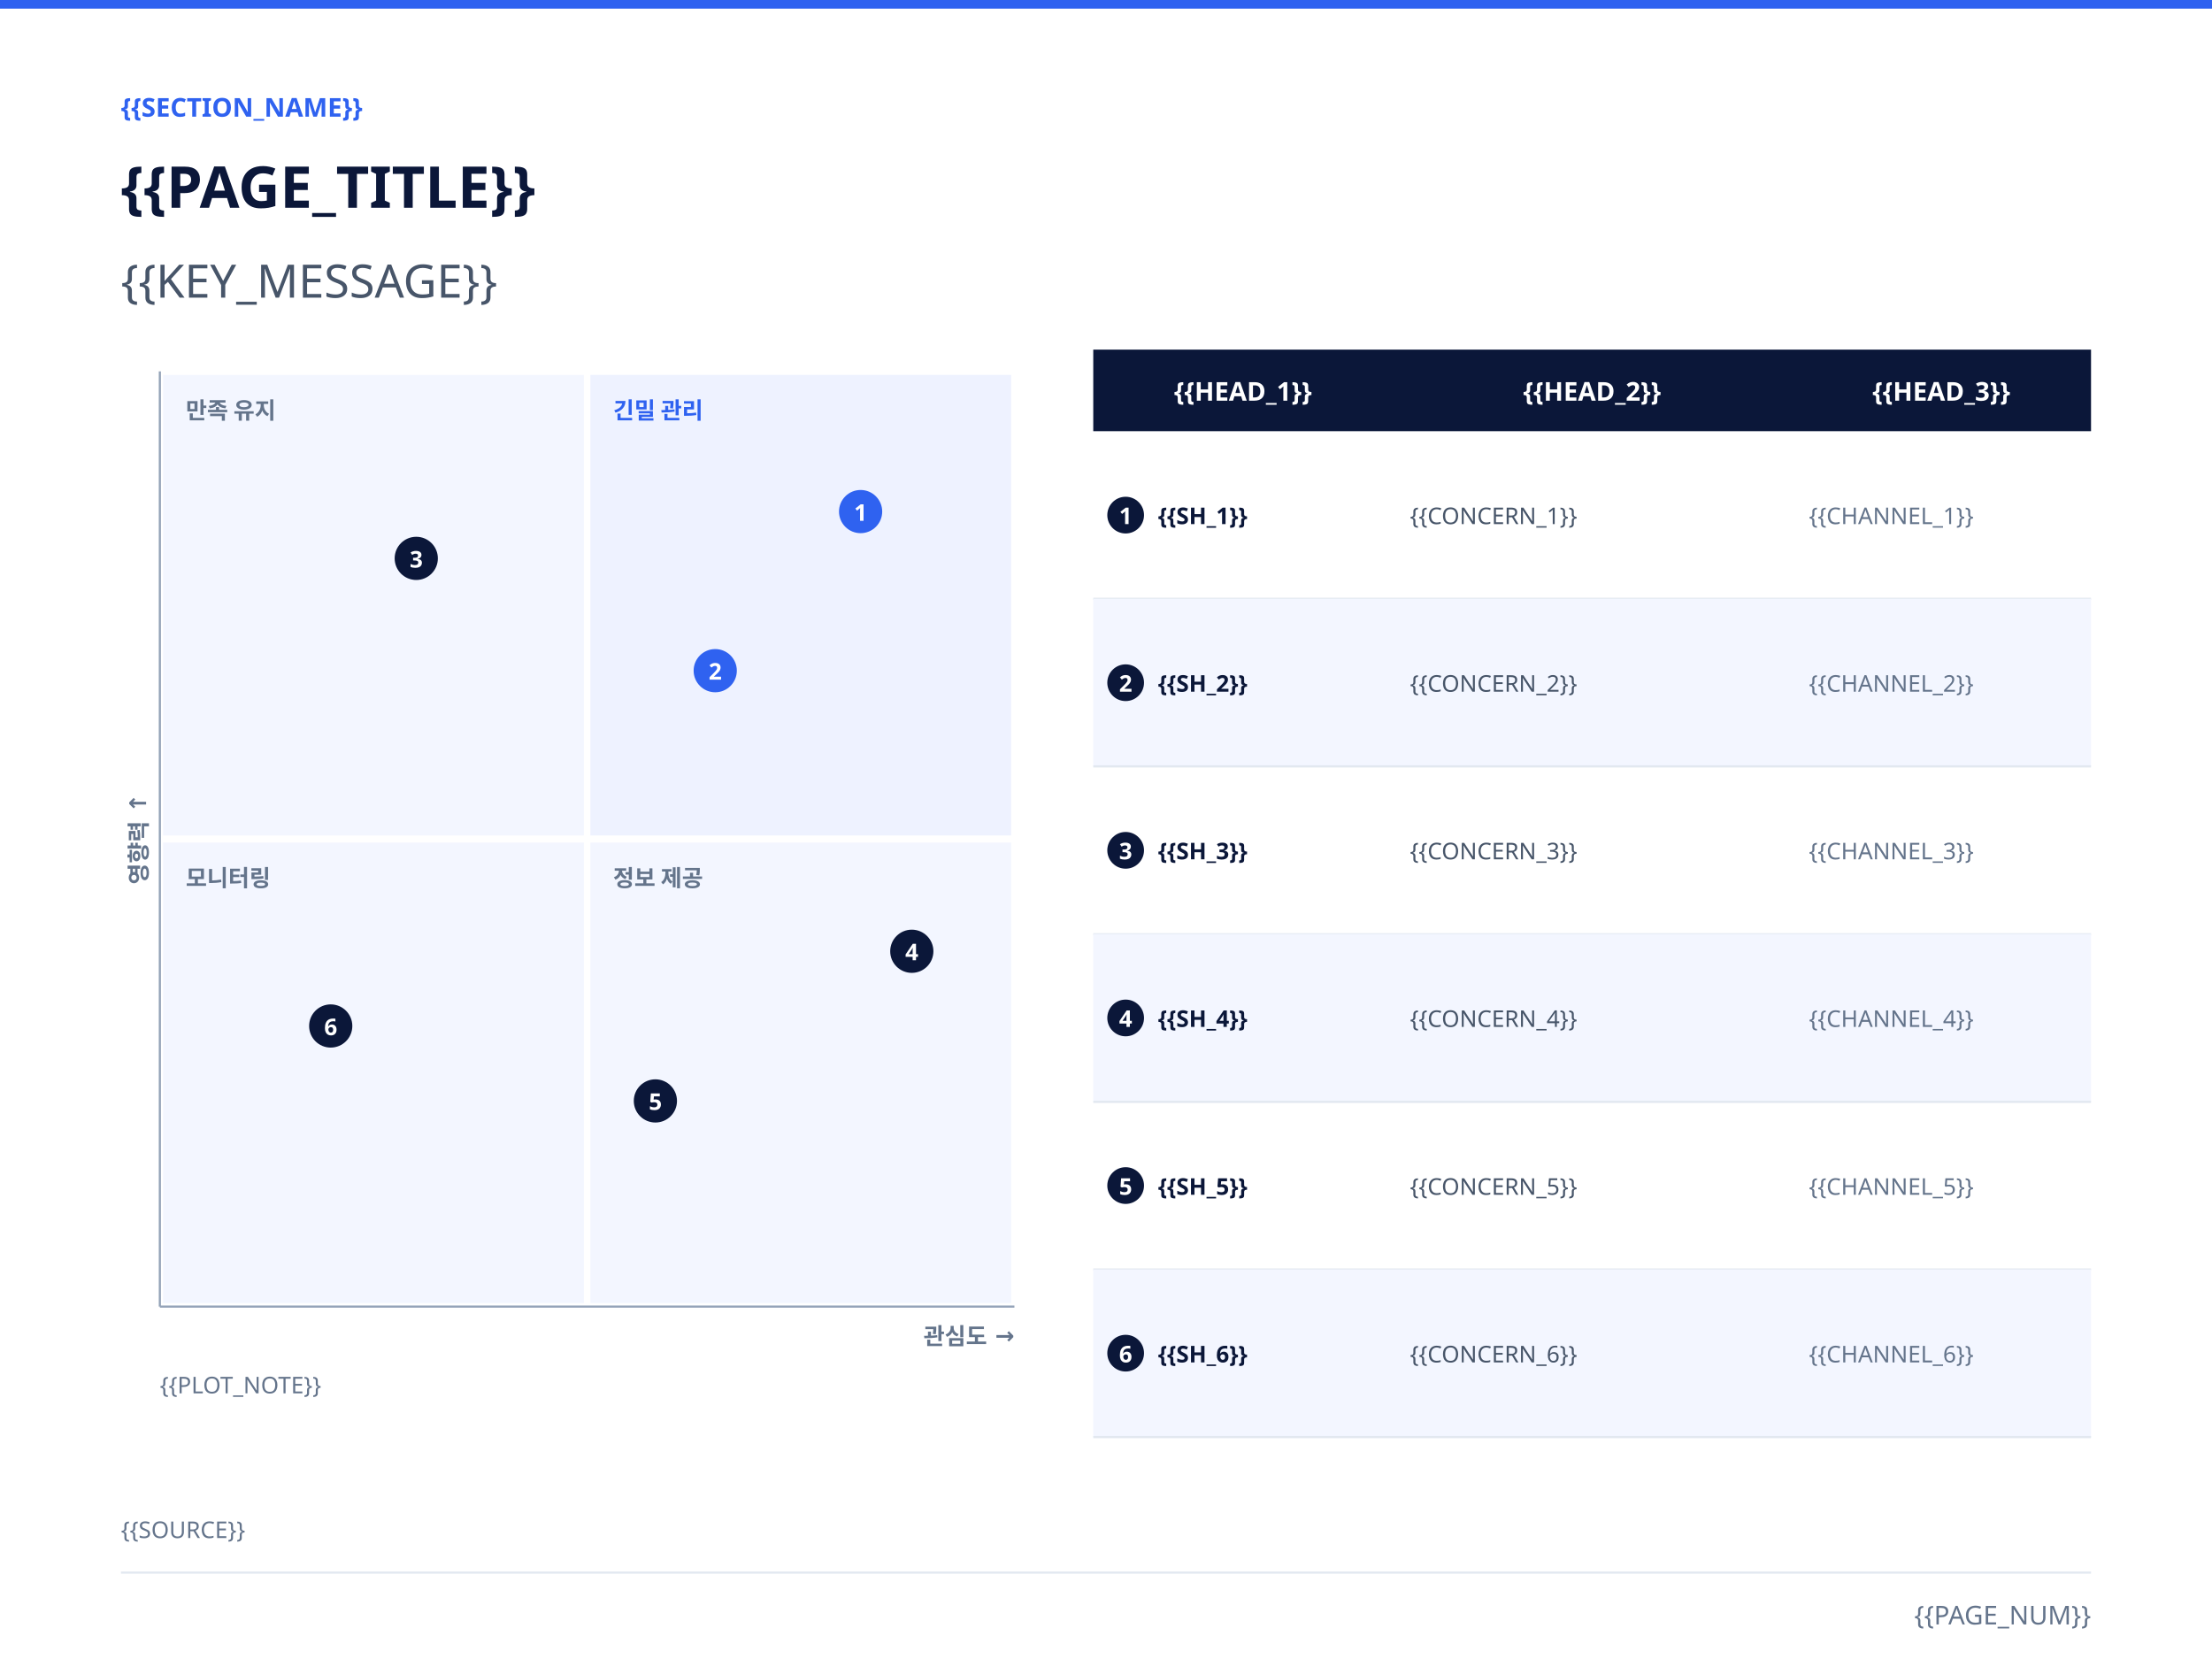
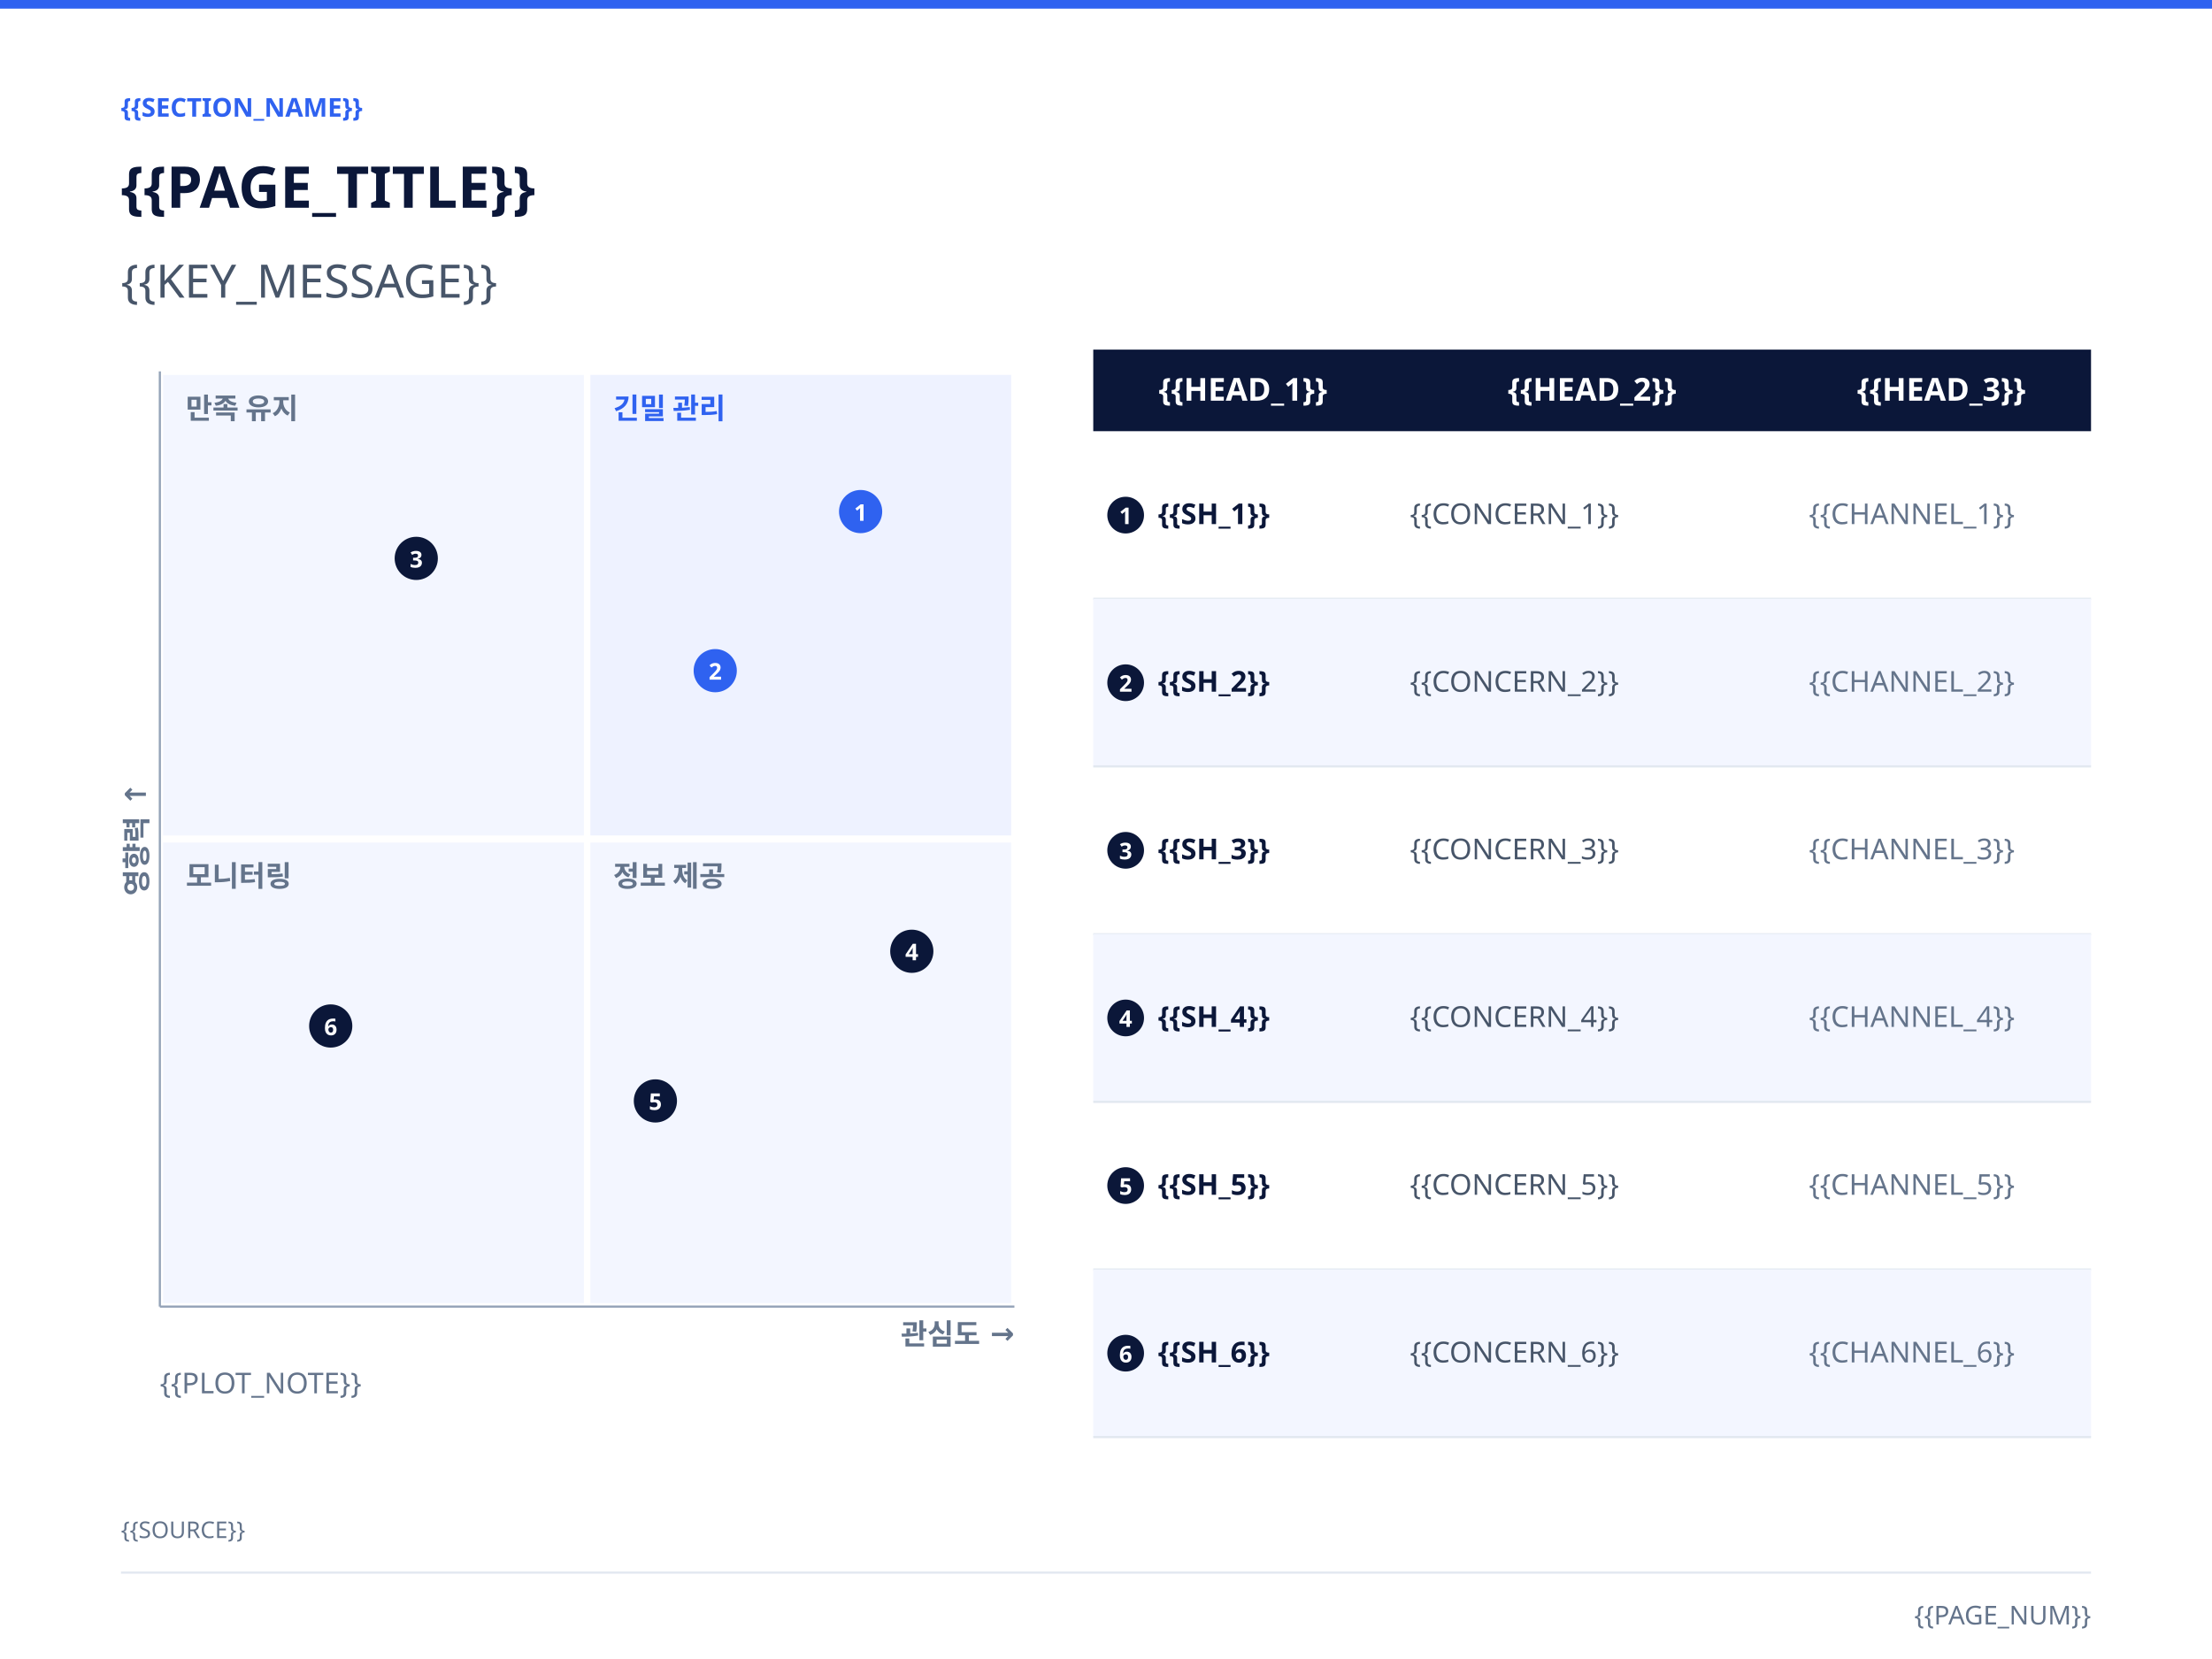
<svg xmlns="http://www.w3.org/2000/svg" viewBox="0 0 1024 768" data-pptx-master="innercarry-master-4x3" data-pptx-master-name="이너캐리 4:3" data-pptx-layout="innercarry-stakeholder-map" data-pptx-layout-name="이너캐리 이해관계자 영향력·관심도 지도">
  <rect id="master-bg" x="0" y="0" width="1024" height="831.62" fill="#FFFFFF" data-pptx-layer="master" data-pptx-editable="false" />
  <rect id="top-rule" x="0" y="0" width="1024" height="4" fill="#2F62F0" data-pptx-layer="layout" data-pptx-editable="false" />
  <rect id="quad-1" x="75.5" y="173.56" width="194.8" height="213.19" fill="#F3F6FF" data-pptx-layer="layout" data-pptx-editable="false" data-balance-exempt="데이터 위치 표시 영역(점·버블 좌표가 값) — 가운데 정렬 대상 아님" />
-   <text id="quad-1-label" x="86" y="193.81" font-family="&quot;IBM Plex Sans KR&quot;, &quot;Malgun Gothic&quot;, sans-serif" font-size="10.67" font-weight="700" fill="#64748B" data-pptx-layer="layout" data-pptx-editable="false">만족 유지</text>
+   <text id="quad-1-label" x="86" y="193.81" font-family="&quot;IBM Plex Sans KR&quot;, &quot;Malgun Gothic&quot;, sans-serif" font-size="13.33" font-weight="700" fill="#64748B" data-pptx-layer="layout" data-pptx-editable="false">만족 유지</text>
  <rect id="quad-2" x="273.3" y="173.56" width="194.8" height="213.19" fill="#EEF2FF" data-pptx-layer="layout" data-pptx-editable="false" data-balance-exempt="데이터 위치 표시 영역(점·버블 좌표가 값) — 가운데 정렬 대상 아님" />
-   <text id="quad-2-label" x="283.8" y="193.81" font-family="&quot;IBM Plex Sans KR&quot;, &quot;Malgun Gothic&quot;, sans-serif" font-size="10.67" font-weight="700" fill="#2F62F0" data-pptx-layer="layout" data-pptx-editable="false">긴밀 관리</text>
+   <text id="quad-2-label" x="283.8" y="193.81" font-family="&quot;IBM Plex Sans KR&quot;, &quot;Malgun Gothic&quot;, sans-serif" font-size="13.33" font-weight="700" fill="#2F62F0" data-pptx-layer="layout" data-pptx-editable="false">긴밀 관리</text>
  <rect id="quad-3" x="75.5" y="390.03" width="194.8" height="213.19" fill="#F3F6FF" data-pptx-layer="layout" data-pptx-editable="false" data-balance-exempt="데이터 위치 표시 영역(점·버블 좌표가 값) — 가운데 정렬 대상 아님" />
-   <text id="quad-3-label" x="86" y="410.28" font-family="&quot;IBM Plex Sans KR&quot;, &quot;Malgun Gothic&quot;, sans-serif" font-size="10.67" font-weight="700" fill="#64748B" data-pptx-layer="layout" data-pptx-editable="false">모니터링</text>
+   <text id="quad-3-label" x="86" y="410.28" font-family="&quot;IBM Plex Sans KR&quot;, &quot;Malgun Gothic&quot;, sans-serif" font-size="13.33" font-weight="700" fill="#64748B" data-pptx-layer="layout" data-pptx-editable="false">모니터링</text>
  <rect id="quad-4" x="273.3" y="390.03" width="194.8" height="213.19" fill="#F3F6FF" data-pptx-layer="layout" data-pptx-editable="false" data-balance-exempt="데이터 위치 표시 영역(점·버블 좌표가 값) — 가운데 정렬 대상 아님" />
-   <text id="quad-4-label" x="283.8" y="410.28" font-family="&quot;IBM Plex Sans KR&quot;, &quot;Malgun Gothic&quot;, sans-serif" font-size="10.67" font-weight="700" fill="#64748B" data-pptx-layer="layout" data-pptx-editable="false">정보 제공</text>
+   <text id="quad-4-label" x="283.8" y="410.28" font-family="&quot;IBM Plex Sans KR&quot;, &quot;Malgun Gothic&quot;, sans-serif" font-size="13.33" font-weight="700" fill="#64748B" data-pptx-layer="layout" data-pptx-editable="false">정보 제공</text>
  <line id="axis-x" x1="74" y1="604.86" x2="469.6" y2="604.86" stroke="#94A3B8" stroke-width="1" data-pptx-layer="layout" data-pptx-editable="false" />
  <line id="axis-y" x1="74" y1="171.92" x2="74" y2="604.86" stroke="#94A3B8" stroke-width="1" data-pptx-layer="layout" data-pptx-editable="false" />
-   <text id="x-label" x="469.6" y="622.37" text-anchor="end" font-family="&quot;IBM Plex Sans KR&quot;, &quot;Malgun Gothic&quot;, sans-serif" font-size="10.67" font-weight="700" fill="#64748B" data-pptx-layer="layout" data-pptx-editable="false">관심도 →</text>
-   <text id="y-label" transform="rotate(-90 68 388.39)" x="68" y="388.39" text-anchor="middle" font-family="&quot;IBM Plex Sans KR&quot;, &quot;Malgun Gothic&quot;, sans-serif" font-size="10.67" font-weight="700" fill="#64748B" data-pptx-layer="layout" data-pptx-editable="false">영향력 ↑</text>
+   <text id="x-label" x="469.6" y="622.37" text-anchor="end" font-family="&quot;IBM Plex Sans KR&quot;, &quot;Malgun Gothic&quot;, sans-serif" font-size="13.33" font-weight="700" fill="#64748B" data-pptx-layer="layout" data-pptx-editable="false">관심도 →</text>
+   <text id="y-label" transform="rotate(-90 68 388.39)" x="68" y="388.39" text-anchor="middle" font-family="&quot;IBM Plex Sans KR&quot;, &quot;Malgun Gothic&quot;, sans-serif" font-size="13.33" font-weight="700" fill="#64748B" data-pptx-layer="layout" data-pptx-editable="false">영향력 ↑</text>
  <rect id="head-bg" x="506.1" y="161.85" width="461.9" height="37.76" fill="#0B1739" data-pptx-layer="layout" data-pptx-editable="false" />
  <circle id="row-1-badge" cx="521.1" cy="238.46" r="8.5" fill="#0B1739" data-pptx-layer="layout" data-pptx-editable="false" />
  <text id="row-1-badge-no" x="521.1" y="242.62" text-anchor="middle" font-family="&quot;IBM Plex Sans KR&quot;, &quot;Malgun Gothic&quot;, sans-serif" font-size="10.67" font-weight="700" fill="#FFFFFF" data-pptx-layer="layout" data-pptx-editable="false">1</text>
  <line id="row-1-rule" x1="506.1" y1="277.2" x2="968" y2="277.2" stroke="#E2E8F0" stroke-width="1" data-pptx-layer="layout" data-pptx-editable="false" />
  <rect id="row-2-zebra" x="506.1" y="277.2" width="461.9" height="77.59" fill="#F3F6FF" data-pptx-layer="layout" data-pptx-editable="false" />
  <circle id="row-2-badge" cx="521.1" cy="316.05" r="8.5" fill="#0B1739" data-pptx-layer="layout" data-pptx-editable="false" />
  <text id="row-2-badge-no" x="521.1" y="320.21" text-anchor="middle" font-family="&quot;IBM Plex Sans KR&quot;, &quot;Malgun Gothic&quot;, sans-serif" font-size="10.67" font-weight="700" fill="#FFFFFF" data-pptx-layer="layout" data-pptx-editable="false">2</text>
  <line id="row-2-rule" x1="506.1" y1="354.79" x2="968" y2="354.79" stroke="#E2E8F0" stroke-width="1" data-pptx-layer="layout" data-pptx-editable="false" />
  <circle id="row-3-badge" cx="521.1" cy="393.64" r="8.5" fill="#0B1739" data-pptx-layer="layout" data-pptx-editable="false" />
  <text id="row-3-badge-no" x="521.1" y="397.8" text-anchor="middle" font-family="&quot;IBM Plex Sans KR&quot;, &quot;Malgun Gothic&quot;, sans-serif" font-size="10.67" font-weight="700" fill="#FFFFFF" data-pptx-layer="layout" data-pptx-editable="false">3</text>
  <line id="row-3-rule" x1="506.1" y1="432.49" x2="968" y2="432.49" stroke="#E2E8F0" stroke-width="1" data-pptx-layer="layout" data-pptx-editable="false" />
  <rect id="row-4-zebra" x="506.1" y="432.38" width="461.9" height="77.6" fill="#F3F6FF" data-pptx-layer="layout" data-pptx-editable="false" />
  <circle id="row-4-badge" cx="521.1" cy="471.24" r="8.5" fill="#0B1739" data-pptx-layer="layout" data-pptx-editable="false" />
  <text id="row-4-badge-no" x="521.1" y="475.39" text-anchor="middle" font-family="&quot;IBM Plex Sans KR&quot;, &quot;Malgun Gothic&quot;, sans-serif" font-size="10.67" font-weight="700" fill="#FFFFFF" data-pptx-layer="layout" data-pptx-editable="false">4</text>
  <line id="row-4-rule" x1="506.1" y1="510.09" x2="968" y2="510.09" stroke="#E2E8F0" stroke-width="1" data-pptx-layer="layout" data-pptx-editable="false" />
  <circle id="row-5-badge" cx="521.1" cy="548.83" r="8.5" fill="#0B1739" data-pptx-layer="layout" data-pptx-editable="false" />
  <text id="row-5-badge-no" x="521.1" y="553.1" text-anchor="middle" font-family="&quot;IBM Plex Sans KR&quot;, &quot;Malgun Gothic&quot;, sans-serif" font-size="10.67" font-weight="700" fill="#FFFFFF" data-pptx-layer="layout" data-pptx-editable="false">5</text>
  <line id="row-5-rule" x1="506.1" y1="587.68" x2="968" y2="587.68" stroke="#E2E8F0" stroke-width="1" data-pptx-layer="layout" data-pptx-editable="false" />
  <rect id="row-6-zebra" x="506.1" y="587.68" width="461.9" height="77.59" fill="#F3F6FF" data-pptx-layer="layout" data-pptx-editable="false" />
  <circle id="row-6-badge" cx="521.1" cy="626.42" r="8.5" fill="#0B1739" data-pptx-layer="layout" data-pptx-editable="false" />
  <text id="row-6-badge-no" x="521.1" y="630.69" text-anchor="middle" font-family="&quot;IBM Plex Sans KR&quot;, &quot;Malgun Gothic&quot;, sans-serif" font-size="10.67" font-weight="700" fill="#FFFFFF" data-pptx-layer="layout" data-pptx-editable="false">6</text>
  <line id="row-6-rule" x1="506.1" y1="665.27" x2="968" y2="665.27" stroke="#E2E8F0" stroke-width="1" data-pptx-layer="layout" data-pptx-editable="false" />
  <line id="footer-line" x1="56" y1="728" x2="968" y2="728" stroke="#E2E8F0" stroke-width="1" data-pptx-layer="layout" data-pptx-editable="false" />
  <circle id="dot-1" cx="398.4" cy="236.82" r="10" fill="#2F62F0" />
  <text id="dot-1-no" x="398.4" y="241.09" text-anchor="middle" font-family="&quot;IBM Plex Sans KR&quot;, &quot;Malgun Gothic&quot;, sans-serif" font-size="10.67" font-weight="700" fill="#FFFFFF">1</text>
  <circle id="dot-2" cx="331.1" cy="310.47" r="10" fill="#2F62F0" />
  <text id="dot-2-no" x="331.1" y="314.63" text-anchor="middle" font-family="&quot;IBM Plex Sans KR&quot;, &quot;Malgun Gothic&quot;, sans-serif" font-size="10.67" font-weight="700" fill="#FFFFFF">2</text>
  <circle id="dot-3" cx="192.7" cy="258.49" r="10" fill="#0B1739" />
  <text id="dot-3-no" x="192.7" y="262.75" text-anchor="middle" font-family="&quot;IBM Plex Sans KR&quot;, &quot;Malgun Gothic&quot;, sans-serif" font-size="10.67" font-weight="700" fill="#FFFFFF">3</text>
  <circle id="dot-4" cx="422.1" cy="440.37" r="10" fill="#0B1739" />
  <text id="dot-4-no" x="422.1" y="444.53" text-anchor="middle" font-family="&quot;IBM Plex Sans KR&quot;, &quot;Malgun Gothic&quot;, sans-serif" font-size="10.67" font-weight="700" fill="#FFFFFF">4</text>
  <circle id="dot-5" cx="303.4" cy="509.65" r="10" fill="#0B1739" />
  <text id="dot-5-no" x="303.4" y="513.81" text-anchor="middle" font-family="&quot;IBM Plex Sans KR&quot;, &quot;Malgun Gothic&quot;, sans-serif" font-size="10.67" font-weight="700" fill="#FFFFFF">5</text>
  <circle id="dot-6" cx="153.1" cy="474.96" r="10" fill="#0B1739" />
  <text id="dot-6-no" x="153.1" y="479.22" text-anchor="middle" font-family="&quot;IBM Plex Sans KR&quot;, &quot;Malgun Gothic&quot;, sans-serif" font-size="10.67" font-weight="700" fill="#FFFFFF">6</text>
  <g id="content-title" data-pptx-placeholder="title" data-pptx-placeholder-bounds="56 68 912 36.94">
    <text id="content-title-carrier" data-pptx-placeholder-carrier="true" x="56" y="96.19" font-family="&quot;IBM Plex Sans KR&quot;, &quot;Malgun Gothic&quot;, sans-serif" font-size="26.67" font-weight="700" fill="#0B1739">{{PAGE_TITLE}}</text>
  </g>
  <g id="key-message" data-pptx-placeholder="body" data-pptx-placeholder-idx="90" data-pptx-placeholder-bounds="56 113.7 912 30.64">
    <text id="key-message-carrier" data-pptx-placeholder-carrier="true" x="56" y="137.78" font-family="&quot;IBM Plex Sans KR&quot;, &quot;Malgun Gothic&quot;, sans-serif" font-size="21.33" font-weight="400" fill="#475569">{{KEY_MESSAGE}}</text>
  </g>
  <g id="head-1" data-pptx-placeholder="body" data-pptx-placeholder-idx="1" data-pptx-placeholder-bounds="506.1 161.85 138.6 37.76">
-     <text id="head-1-carrier" data-pptx-placeholder-carrier="true" x="575.4" y="185.49" text-anchor="middle" font-family="&quot;IBM Plex Sans KR&quot;, &quot;Malgun Gothic&quot;, sans-serif" font-size="12" font-weight="700" fill="#FFFFFF">{{HEAD_1}}</text>
+     <text id="head-1-carrier" data-pptx-placeholder-carrier="true" x="575.4" y="185.49" text-anchor="middle" font-family="&quot;IBM Plex Sans KR&quot;, &quot;Malgun Gothic&quot;, sans-serif" font-size="14.67" font-weight="700" fill="#FFFFFF">{{HEAD_1}}</text>
  </g>
  <g id="head-2" data-pptx-placeholder="body" data-pptx-placeholder-idx="2" data-pptx-placeholder-bounds="644.7 161.85 184.8 37.76">
-     <text id="head-2-carrier" data-pptx-placeholder-carrier="true" x="737" y="185.49" text-anchor="middle" font-family="&quot;IBM Plex Sans KR&quot;, &quot;Malgun Gothic&quot;, sans-serif" font-size="12" font-weight="700" fill="#FFFFFF">{{HEAD_2}}</text>
+     <text id="head-2-carrier" data-pptx-placeholder-carrier="true" x="737" y="185.49" text-anchor="middle" font-family="&quot;IBM Plex Sans KR&quot;, &quot;Malgun Gothic&quot;, sans-serif" font-size="14.67" font-weight="700" fill="#FFFFFF">{{HEAD_2}}</text>
  </g>
  <g id="head-3" data-pptx-placeholder="body" data-pptx-placeholder-idx="3" data-pptx-placeholder-bounds="829.4 161.85 138.6 37.76">
-     <text id="head-3-carrier" data-pptx-placeholder-carrier="true" x="898.7" y="185.49" text-anchor="middle" font-family="&quot;IBM Plex Sans KR&quot;, &quot;Malgun Gothic&quot;, sans-serif" font-size="12" font-weight="700" fill="#FFFFFF">{{HEAD_3}}</text>
+     <text id="head-3-carrier" data-pptx-placeholder-carrier="true" x="898.7" y="185.49" text-anchor="middle" font-family="&quot;IBM Plex Sans KR&quot;, &quot;Malgun Gothic&quot;, sans-serif" font-size="14.67" font-weight="700" fill="#FFFFFF">{{HEAD_3}}</text>
  </g>
  <g id="sh-1" data-pptx-placeholder="body" data-pptx-placeholder-idx="4" data-pptx-placeholder-bounds="536.1 199.61 106.6 77.59">
-     <text id="sh-1-carrier" data-pptx-placeholder-carrier="true" x="536.1" y="242.62" font-family="&quot;IBM Plex Sans KR&quot;, &quot;Malgun Gothic&quot;, sans-serif" font-size="10.67" font-weight="700" fill="#0B1739">{{SH_1}}</text>
+     <text id="sh-1-carrier" data-pptx-placeholder-carrier="true" x="536.1" y="242.62" font-family="&quot;IBM Plex Sans KR&quot;, &quot;Malgun Gothic&quot;, sans-serif" font-size="13.33" font-weight="700" fill="#0B1739">{{SH_1}}</text>
  </g>
  <g id="concern-1" data-pptx-placeholder="body" data-pptx-placeholder-idx="5" data-pptx-placeholder-bounds="652.7 199.61 172.8 77.59">
-     <text id="concern-1-carrier" data-pptx-placeholder-carrier="true" x="652.7" y="242.62" font-family="&quot;IBM Plex Sans KR&quot;, &quot;Malgun Gothic&quot;, sans-serif" font-size="10.67" font-weight="400" fill="#475569">{{CONCERN_1}}</text>
+     <text id="concern-1-carrier" data-pptx-placeholder-carrier="true" x="652.7" y="242.62" font-family="&quot;IBM Plex Sans KR&quot;, &quot;Malgun Gothic&quot;, sans-serif" font-size="13.33" font-weight="400" fill="#475569">{{CONCERN_1}}</text>
  </g>
  <g id="channel-1" data-pptx-placeholder="body" data-pptx-placeholder-idx="6" data-pptx-placeholder-bounds="837.4 199.61 126.6 77.59">
-     <text id="channel-1-carrier" data-pptx-placeholder-carrier="true" x="837.4" y="242.62" font-family="&quot;IBM Plex Sans KR&quot;, &quot;Malgun Gothic&quot;, sans-serif" font-size="10.67" font-weight="400" fill="#64748B">{{CHANNEL_1}}</text>
+     <text id="channel-1-carrier" data-pptx-placeholder-carrier="true" x="837.4" y="242.62" font-family="&quot;IBM Plex Sans KR&quot;, &quot;Malgun Gothic&quot;, sans-serif" font-size="13.33" font-weight="400" fill="#64748B">{{CHANNEL_1}}</text>
  </g>
  <g id="sh-2" data-pptx-placeholder="body" data-pptx-placeholder-idx="7" data-pptx-placeholder-bounds="536.1 277.2 106.6 77.59">
-     <text id="sh-2-carrier" data-pptx-placeholder-carrier="true" x="536.1" y="320.21" font-family="&quot;IBM Plex Sans KR&quot;, &quot;Malgun Gothic&quot;, sans-serif" font-size="10.67" font-weight="700" fill="#0B1739">{{SH_2}}</text>
+     <text id="sh-2-carrier" data-pptx-placeholder-carrier="true" x="536.1" y="320.21" font-family="&quot;IBM Plex Sans KR&quot;, &quot;Malgun Gothic&quot;, sans-serif" font-size="13.33" font-weight="700" fill="#0B1739">{{SH_2}}</text>
  </g>
  <g id="concern-2" data-pptx-placeholder="body" data-pptx-placeholder-idx="8" data-pptx-placeholder-bounds="652.7 277.2 172.8 77.59">
-     <text id="concern-2-carrier" data-pptx-placeholder-carrier="true" x="652.7" y="320.21" font-family="&quot;IBM Plex Sans KR&quot;, &quot;Malgun Gothic&quot;, sans-serif" font-size="10.67" font-weight="400" fill="#475569">{{CONCERN_2}}</text>
+     <text id="concern-2-carrier" data-pptx-placeholder-carrier="true" x="652.7" y="320.21" font-family="&quot;IBM Plex Sans KR&quot;, &quot;Malgun Gothic&quot;, sans-serif" font-size="13.33" font-weight="400" fill="#475569">{{CONCERN_2}}</text>
  </g>
  <g id="channel-2" data-pptx-placeholder="body" data-pptx-placeholder-idx="9" data-pptx-placeholder-bounds="837.4 277.2 126.6 77.59">
-     <text id="channel-2-carrier" data-pptx-placeholder-carrier="true" x="837.4" y="320.21" font-family="&quot;IBM Plex Sans KR&quot;, &quot;Malgun Gothic&quot;, sans-serif" font-size="10.67" font-weight="400" fill="#64748B">{{CHANNEL_2}}</text>
+     <text id="channel-2-carrier" data-pptx-placeholder-carrier="true" x="837.4" y="320.21" font-family="&quot;IBM Plex Sans KR&quot;, &quot;Malgun Gothic&quot;, sans-serif" font-size="13.33" font-weight="400" fill="#64748B">{{CHANNEL_2}}</text>
  </g>
  <g id="sh-3" data-pptx-placeholder="body" data-pptx-placeholder-idx="10" data-pptx-placeholder-bounds="536.1 354.79 106.6 77.59">
-     <text id="sh-3-carrier" data-pptx-placeholder-carrier="true" x="536.1" y="397.8" font-family="&quot;IBM Plex Sans KR&quot;, &quot;Malgun Gothic&quot;, sans-serif" font-size="10.67" font-weight="700" fill="#0B1739">{{SH_3}}</text>
+     <text id="sh-3-carrier" data-pptx-placeholder-carrier="true" x="536.1" y="397.8" font-family="&quot;IBM Plex Sans KR&quot;, &quot;Malgun Gothic&quot;, sans-serif" font-size="13.33" font-weight="700" fill="#0B1739">{{SH_3}}</text>
  </g>
  <g id="concern-3" data-pptx-placeholder="body" data-pptx-placeholder-idx="11" data-pptx-placeholder-bounds="652.7 354.79 172.8 77.59">
-     <text id="concern-3-carrier" data-pptx-placeholder-carrier="true" x="652.7" y="397.8" font-family="&quot;IBM Plex Sans KR&quot;, &quot;Malgun Gothic&quot;, sans-serif" font-size="10.67" font-weight="400" fill="#475569">{{CONCERN_3}}</text>
+     <text id="concern-3-carrier" data-pptx-placeholder-carrier="true" x="652.7" y="397.8" font-family="&quot;IBM Plex Sans KR&quot;, &quot;Malgun Gothic&quot;, sans-serif" font-size="13.33" font-weight="400" fill="#475569">{{CONCERN_3}}</text>
  </g>
  <g id="channel-3" data-pptx-placeholder="body" data-pptx-placeholder-idx="12" data-pptx-placeholder-bounds="837.4 354.79 126.6 77.59">
-     <text id="channel-3-carrier" data-pptx-placeholder-carrier="true" x="837.4" y="397.8" font-family="&quot;IBM Plex Sans KR&quot;, &quot;Malgun Gothic&quot;, sans-serif" font-size="10.67" font-weight="400" fill="#64748B">{{CHANNEL_3}}</text>
+     <text id="channel-3-carrier" data-pptx-placeholder-carrier="true" x="837.4" y="397.8" font-family="&quot;IBM Plex Sans KR&quot;, &quot;Malgun Gothic&quot;, sans-serif" font-size="13.33" font-weight="400" fill="#64748B">{{CHANNEL_3}}</text>
  </g>
  <g id="sh-4" data-pptx-placeholder="body" data-pptx-placeholder-idx="13" data-pptx-placeholder-bounds="536.1 432.38 106.6 77.6">
-     <text id="sh-4-carrier" data-pptx-placeholder-carrier="true" x="536.1" y="475.39" font-family="&quot;IBM Plex Sans KR&quot;, &quot;Malgun Gothic&quot;, sans-serif" font-size="10.67" font-weight="700" fill="#0B1739">{{SH_4}}</text>
+     <text id="sh-4-carrier" data-pptx-placeholder-carrier="true" x="536.1" y="475.39" font-family="&quot;IBM Plex Sans KR&quot;, &quot;Malgun Gothic&quot;, sans-serif" font-size="13.33" font-weight="700" fill="#0B1739">{{SH_4}}</text>
  </g>
  <g id="concern-4" data-pptx-placeholder="body" data-pptx-placeholder-idx="14" data-pptx-placeholder-bounds="652.7 432.38 172.8 77.6">
-     <text id="concern-4-carrier" data-pptx-placeholder-carrier="true" x="652.7" y="475.39" font-family="&quot;IBM Plex Sans KR&quot;, &quot;Malgun Gothic&quot;, sans-serif" font-size="10.67" font-weight="400" fill="#475569">{{CONCERN_4}}</text>
+     <text id="concern-4-carrier" data-pptx-placeholder-carrier="true" x="652.7" y="475.39" font-family="&quot;IBM Plex Sans KR&quot;, &quot;Malgun Gothic&quot;, sans-serif" font-size="13.33" font-weight="400" fill="#475569">{{CONCERN_4}}</text>
  </g>
  <g id="channel-4" data-pptx-placeholder="body" data-pptx-placeholder-idx="15" data-pptx-placeholder-bounds="837.4 432.38 126.6 77.6">
-     <text id="channel-4-carrier" data-pptx-placeholder-carrier="true" x="837.4" y="475.39" font-family="&quot;IBM Plex Sans KR&quot;, &quot;Malgun Gothic&quot;, sans-serif" font-size="10.67" font-weight="400" fill="#64748B">{{CHANNEL_4}}</text>
+     <text id="channel-4-carrier" data-pptx-placeholder-carrier="true" x="837.4" y="475.39" font-family="&quot;IBM Plex Sans KR&quot;, &quot;Malgun Gothic&quot;, sans-serif" font-size="13.33" font-weight="400" fill="#64748B">{{CHANNEL_4}}</text>
  </g>
  <g id="sh-5" data-pptx-placeholder="body" data-pptx-placeholder-idx="16" data-pptx-placeholder-bounds="536.1 510.09 106.6 77.59">
-     <text id="sh-5-carrier" data-pptx-placeholder-carrier="true" x="536.1" y="553.1" font-family="&quot;IBM Plex Sans KR&quot;, &quot;Malgun Gothic&quot;, sans-serif" font-size="10.67" font-weight="700" fill="#0B1739">{{SH_5}}</text>
+     <text id="sh-5-carrier" data-pptx-placeholder-carrier="true" x="536.1" y="553.1" font-family="&quot;IBM Plex Sans KR&quot;, &quot;Malgun Gothic&quot;, sans-serif" font-size="13.33" font-weight="700" fill="#0B1739">{{SH_5}}</text>
  </g>
  <g id="concern-5" data-pptx-placeholder="body" data-pptx-placeholder-idx="17" data-pptx-placeholder-bounds="652.7 510.09 172.8 77.59">
-     <text id="concern-5-carrier" data-pptx-placeholder-carrier="true" x="652.7" y="553.1" font-family="&quot;IBM Plex Sans KR&quot;, &quot;Malgun Gothic&quot;, sans-serif" font-size="10.67" font-weight="400" fill="#475569">{{CONCERN_5}}</text>
+     <text id="concern-5-carrier" data-pptx-placeholder-carrier="true" x="652.7" y="553.1" font-family="&quot;IBM Plex Sans KR&quot;, &quot;Malgun Gothic&quot;, sans-serif" font-size="13.33" font-weight="400" fill="#475569">{{CONCERN_5}}</text>
  </g>
  <g id="channel-5" data-pptx-placeholder="body" data-pptx-placeholder-idx="18" data-pptx-placeholder-bounds="837.4 510.09 126.6 77.59">
-     <text id="channel-5-carrier" data-pptx-placeholder-carrier="true" x="837.4" y="553.1" font-family="&quot;IBM Plex Sans KR&quot;, &quot;Malgun Gothic&quot;, sans-serif" font-size="10.67" font-weight="400" fill="#64748B">{{CHANNEL_5}}</text>
+     <text id="channel-5-carrier" data-pptx-placeholder-carrier="true" x="837.4" y="553.1" font-family="&quot;IBM Plex Sans KR&quot;, &quot;Malgun Gothic&quot;, sans-serif" font-size="13.33" font-weight="400" fill="#64748B">{{CHANNEL_5}}</text>
  </g>
  <g id="sh-6" data-pptx-placeholder="body" data-pptx-placeholder-idx="19" data-pptx-placeholder-bounds="536.1 587.68 106.6 77.59">
-     <text id="sh-6-carrier" data-pptx-placeholder-carrier="true" x="536.1" y="630.69" font-family="&quot;IBM Plex Sans KR&quot;, &quot;Malgun Gothic&quot;, sans-serif" font-size="10.67" font-weight="700" fill="#0B1739">{{SH_6}}</text>
+     <text id="sh-6-carrier" data-pptx-placeholder-carrier="true" x="536.1" y="630.69" font-family="&quot;IBM Plex Sans KR&quot;, &quot;Malgun Gothic&quot;, sans-serif" font-size="13.33" font-weight="700" fill="#0B1739">{{SH_6}}</text>
  </g>
  <g id="concern-6" data-pptx-placeholder="body" data-pptx-placeholder-idx="20" data-pptx-placeholder-bounds="652.7 587.68 172.8 77.59">
-     <text id="concern-6-carrier" data-pptx-placeholder-carrier="true" x="652.7" y="630.69" font-family="&quot;IBM Plex Sans KR&quot;, &quot;Malgun Gothic&quot;, sans-serif" font-size="10.67" font-weight="400" fill="#475569">{{CONCERN_6}}</text>
+     <text id="concern-6-carrier" data-pptx-placeholder-carrier="true" x="652.7" y="630.69" font-family="&quot;IBM Plex Sans KR&quot;, &quot;Malgun Gothic&quot;, sans-serif" font-size="13.33" font-weight="400" fill="#475569">{{CONCERN_6}}</text>
  </g>
  <g id="channel-6" data-pptx-placeholder="body" data-pptx-placeholder-idx="21" data-pptx-placeholder-bounds="837.4 587.68 126.6 77.59">
-     <text id="channel-6-carrier" data-pptx-placeholder-carrier="true" x="837.4" y="630.69" font-family="&quot;IBM Plex Sans KR&quot;, &quot;Malgun Gothic&quot;, sans-serif" font-size="10.67" font-weight="400" fill="#64748B">{{CHANNEL_6}}</text>
+     <text id="channel-6-carrier" data-pptx-placeholder-carrier="true" x="837.4" y="630.69" font-family="&quot;IBM Plex Sans KR&quot;, &quot;Malgun Gothic&quot;, sans-serif" font-size="13.33" font-weight="400" fill="#64748B">{{CHANNEL_6}}</text>
  </g>
  <g id="plot-note" data-pptx-placeholder="body" data-pptx-placeholder-idx="22" data-pptx-placeholder-bounds="74 628.94 395.6 36.33">
-     <text id="plot-note-carrier" data-pptx-placeholder-carrier="true" x="74" y="645.02" font-family="&quot;IBM Plex Sans KR&quot;, &quot;Malgun Gothic&quot;, sans-serif" font-size="10.67" font-weight="400" fill="#64748B">{{PLOT_NOTE}}</text>
+     <text id="plot-note-carrier" data-pptx-placeholder-carrier="true" x="74" y="645.02" font-family="&quot;IBM Plex Sans KR&quot;, &quot;Malgun Gothic&quot;, sans-serif" font-size="13.33" font-weight="400" fill="#64748B">{{PLOT_NOTE}}</text>
  </g>
  <g id="source-note" data-pptx-placeholder="body" data-pptx-placeholder-idx="91" data-pptx-placeholder-bounds="56 700 912 16">
    <text id="source-note-carrier" data-pptx-placeholder-carrier="true" x="56" y="712" font-family="&quot;IBM Plex Sans KR&quot;, &quot;Malgun Gothic&quot;, sans-serif" font-size="10.67" font-weight="400" fill="#64748B">{{SOURCE}}</text>
  </g>
  <g id="footer-section" data-pptx-placeholder="footer" data-pptx-placeholder-bounds="56 40 600 18">
    <text id="footer-section-carrier" data-pptx-placeholder-carrier="true" x="56" y="54" font-family="&quot;IBM Plex Sans KR&quot;, &quot;Malgun Gothic&quot;, sans-serif" font-size="12" font-weight="700" fill="#2F62F0">{{SECTION_NAME}}</text>
  </g>
  <g id="page-number" data-pptx-placeholder="slide-number" data-pptx-placeholder-bounds="888 736 80 20">
    <text id="page-number-carrier" data-pptx-placeholder-carrier="true" x="968" y="752" text-anchor="end" font-family="&quot;IBM Plex Sans KR&quot;, &quot;Malgun Gothic&quot;, sans-serif" font-size="12" font-weight="400" fill="#64748B">{{PAGE_NUM}}</text>
  </g>
</svg>
